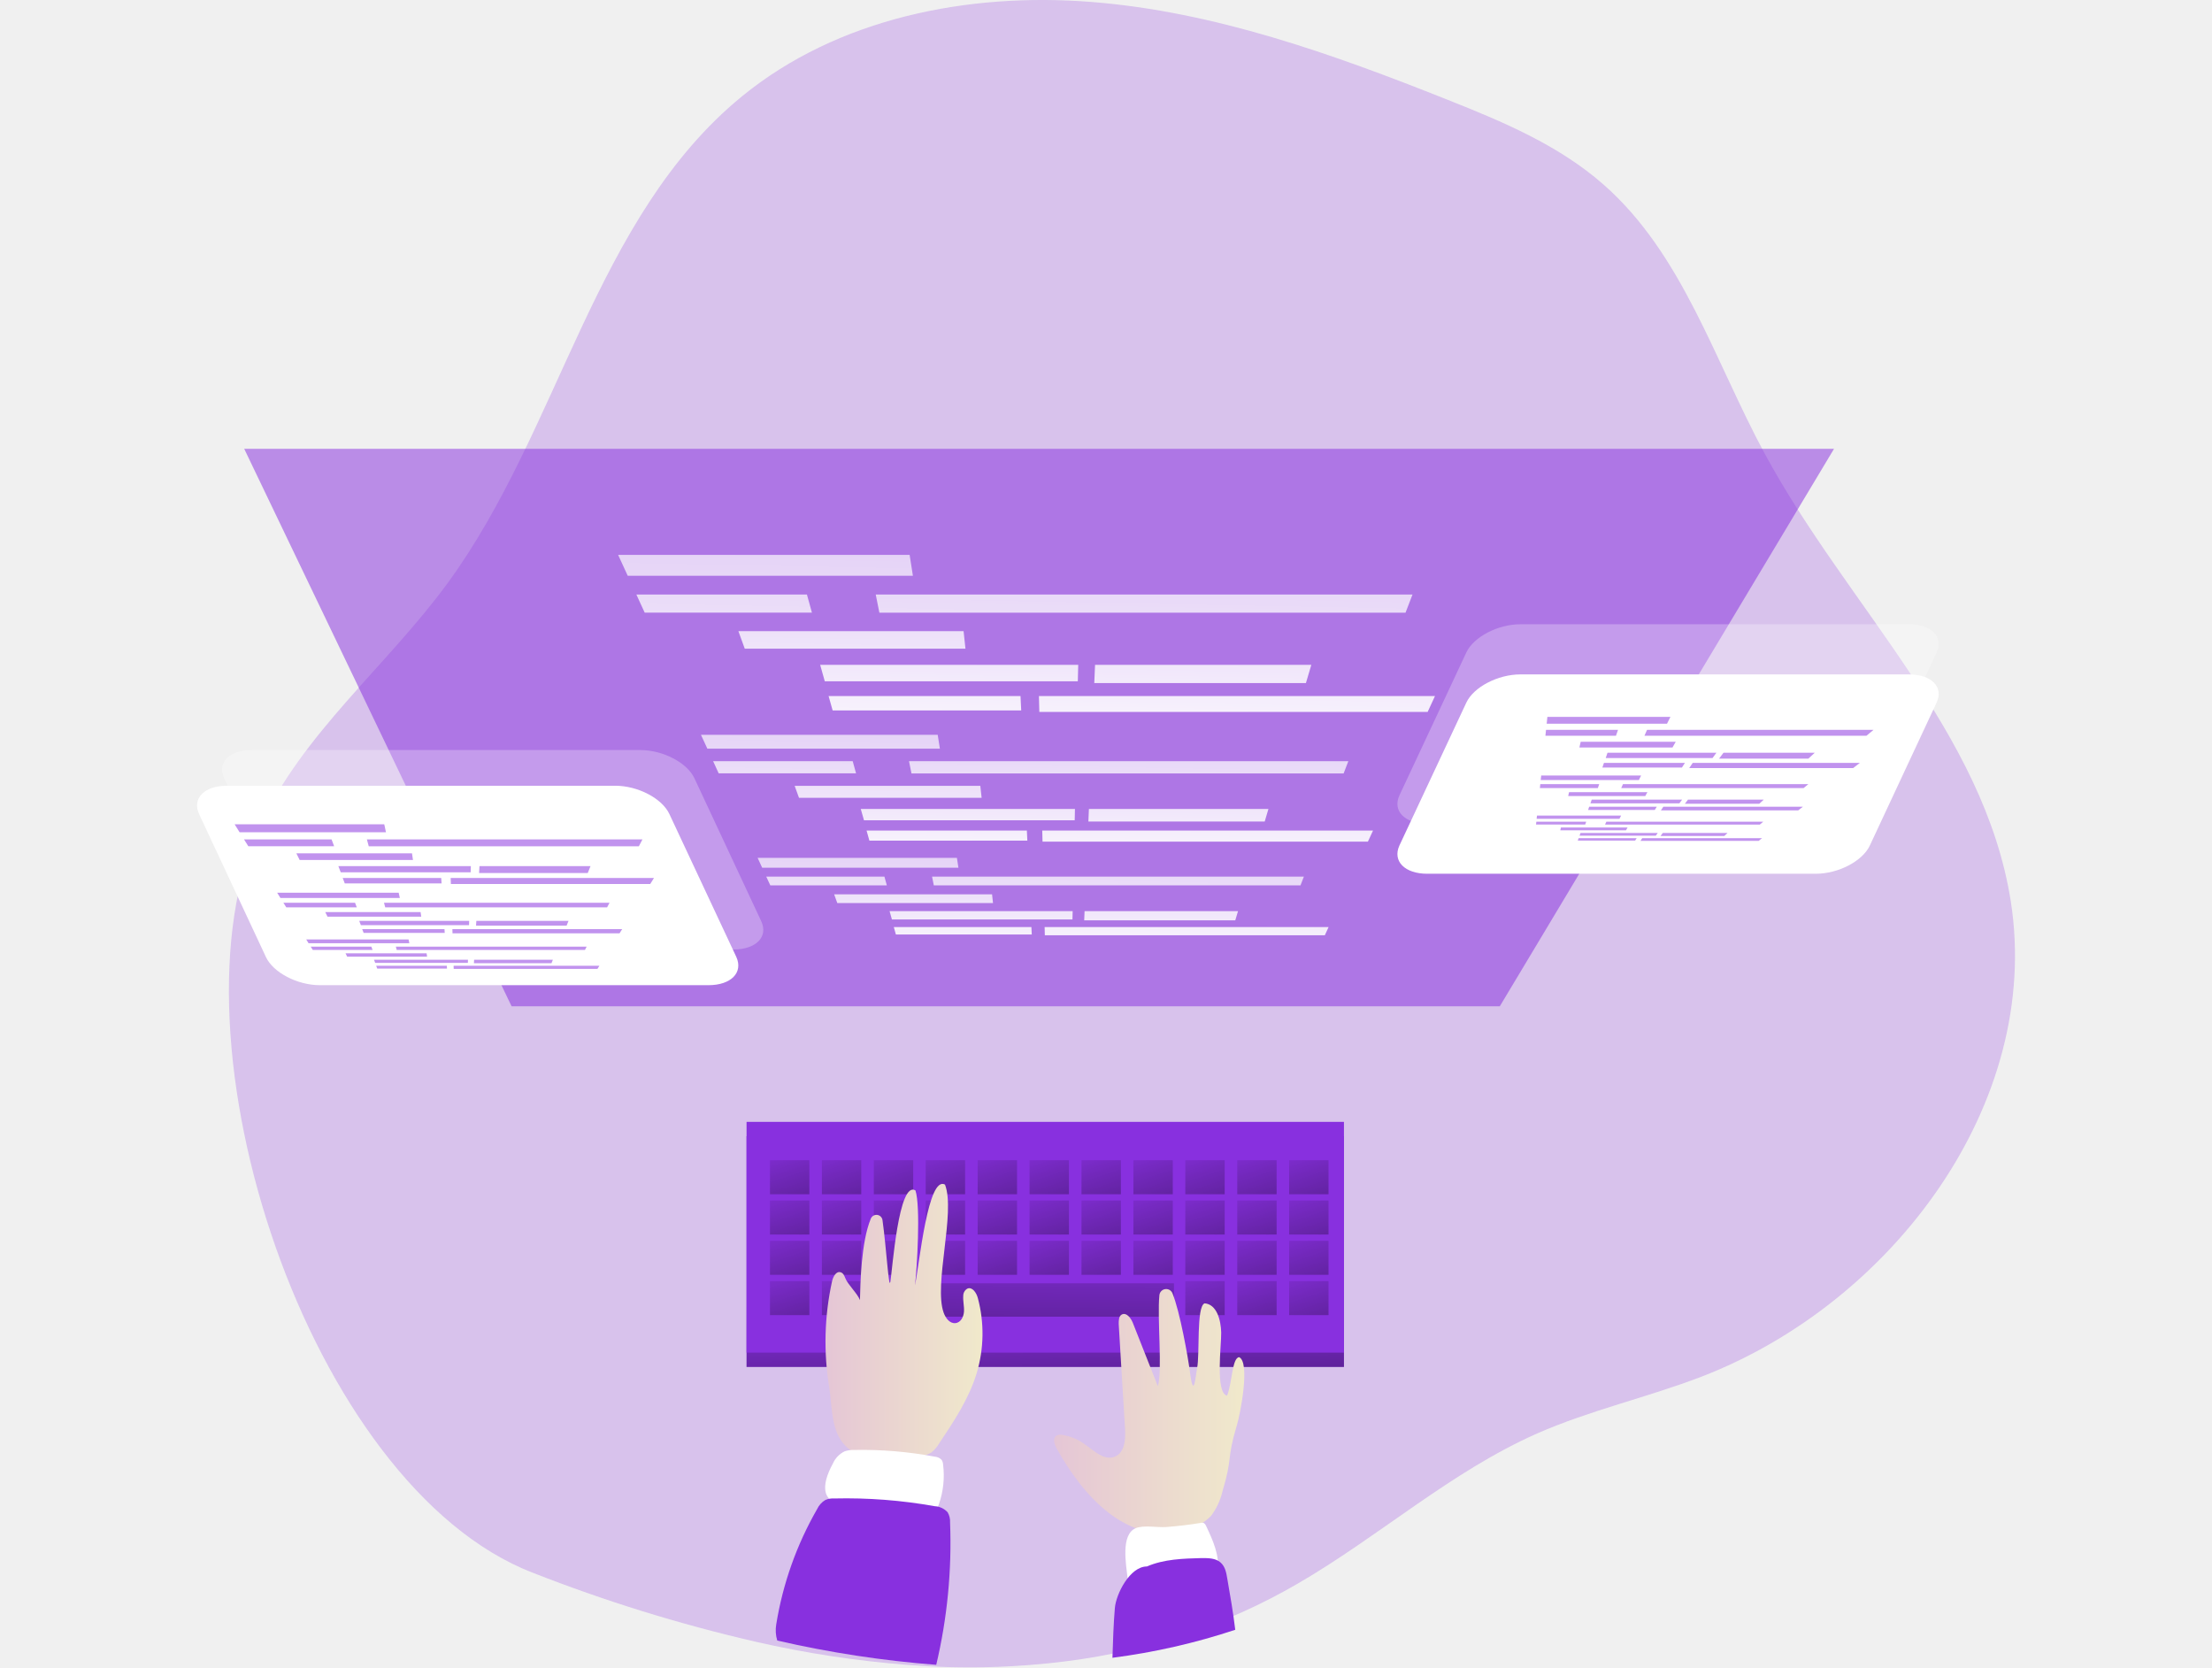
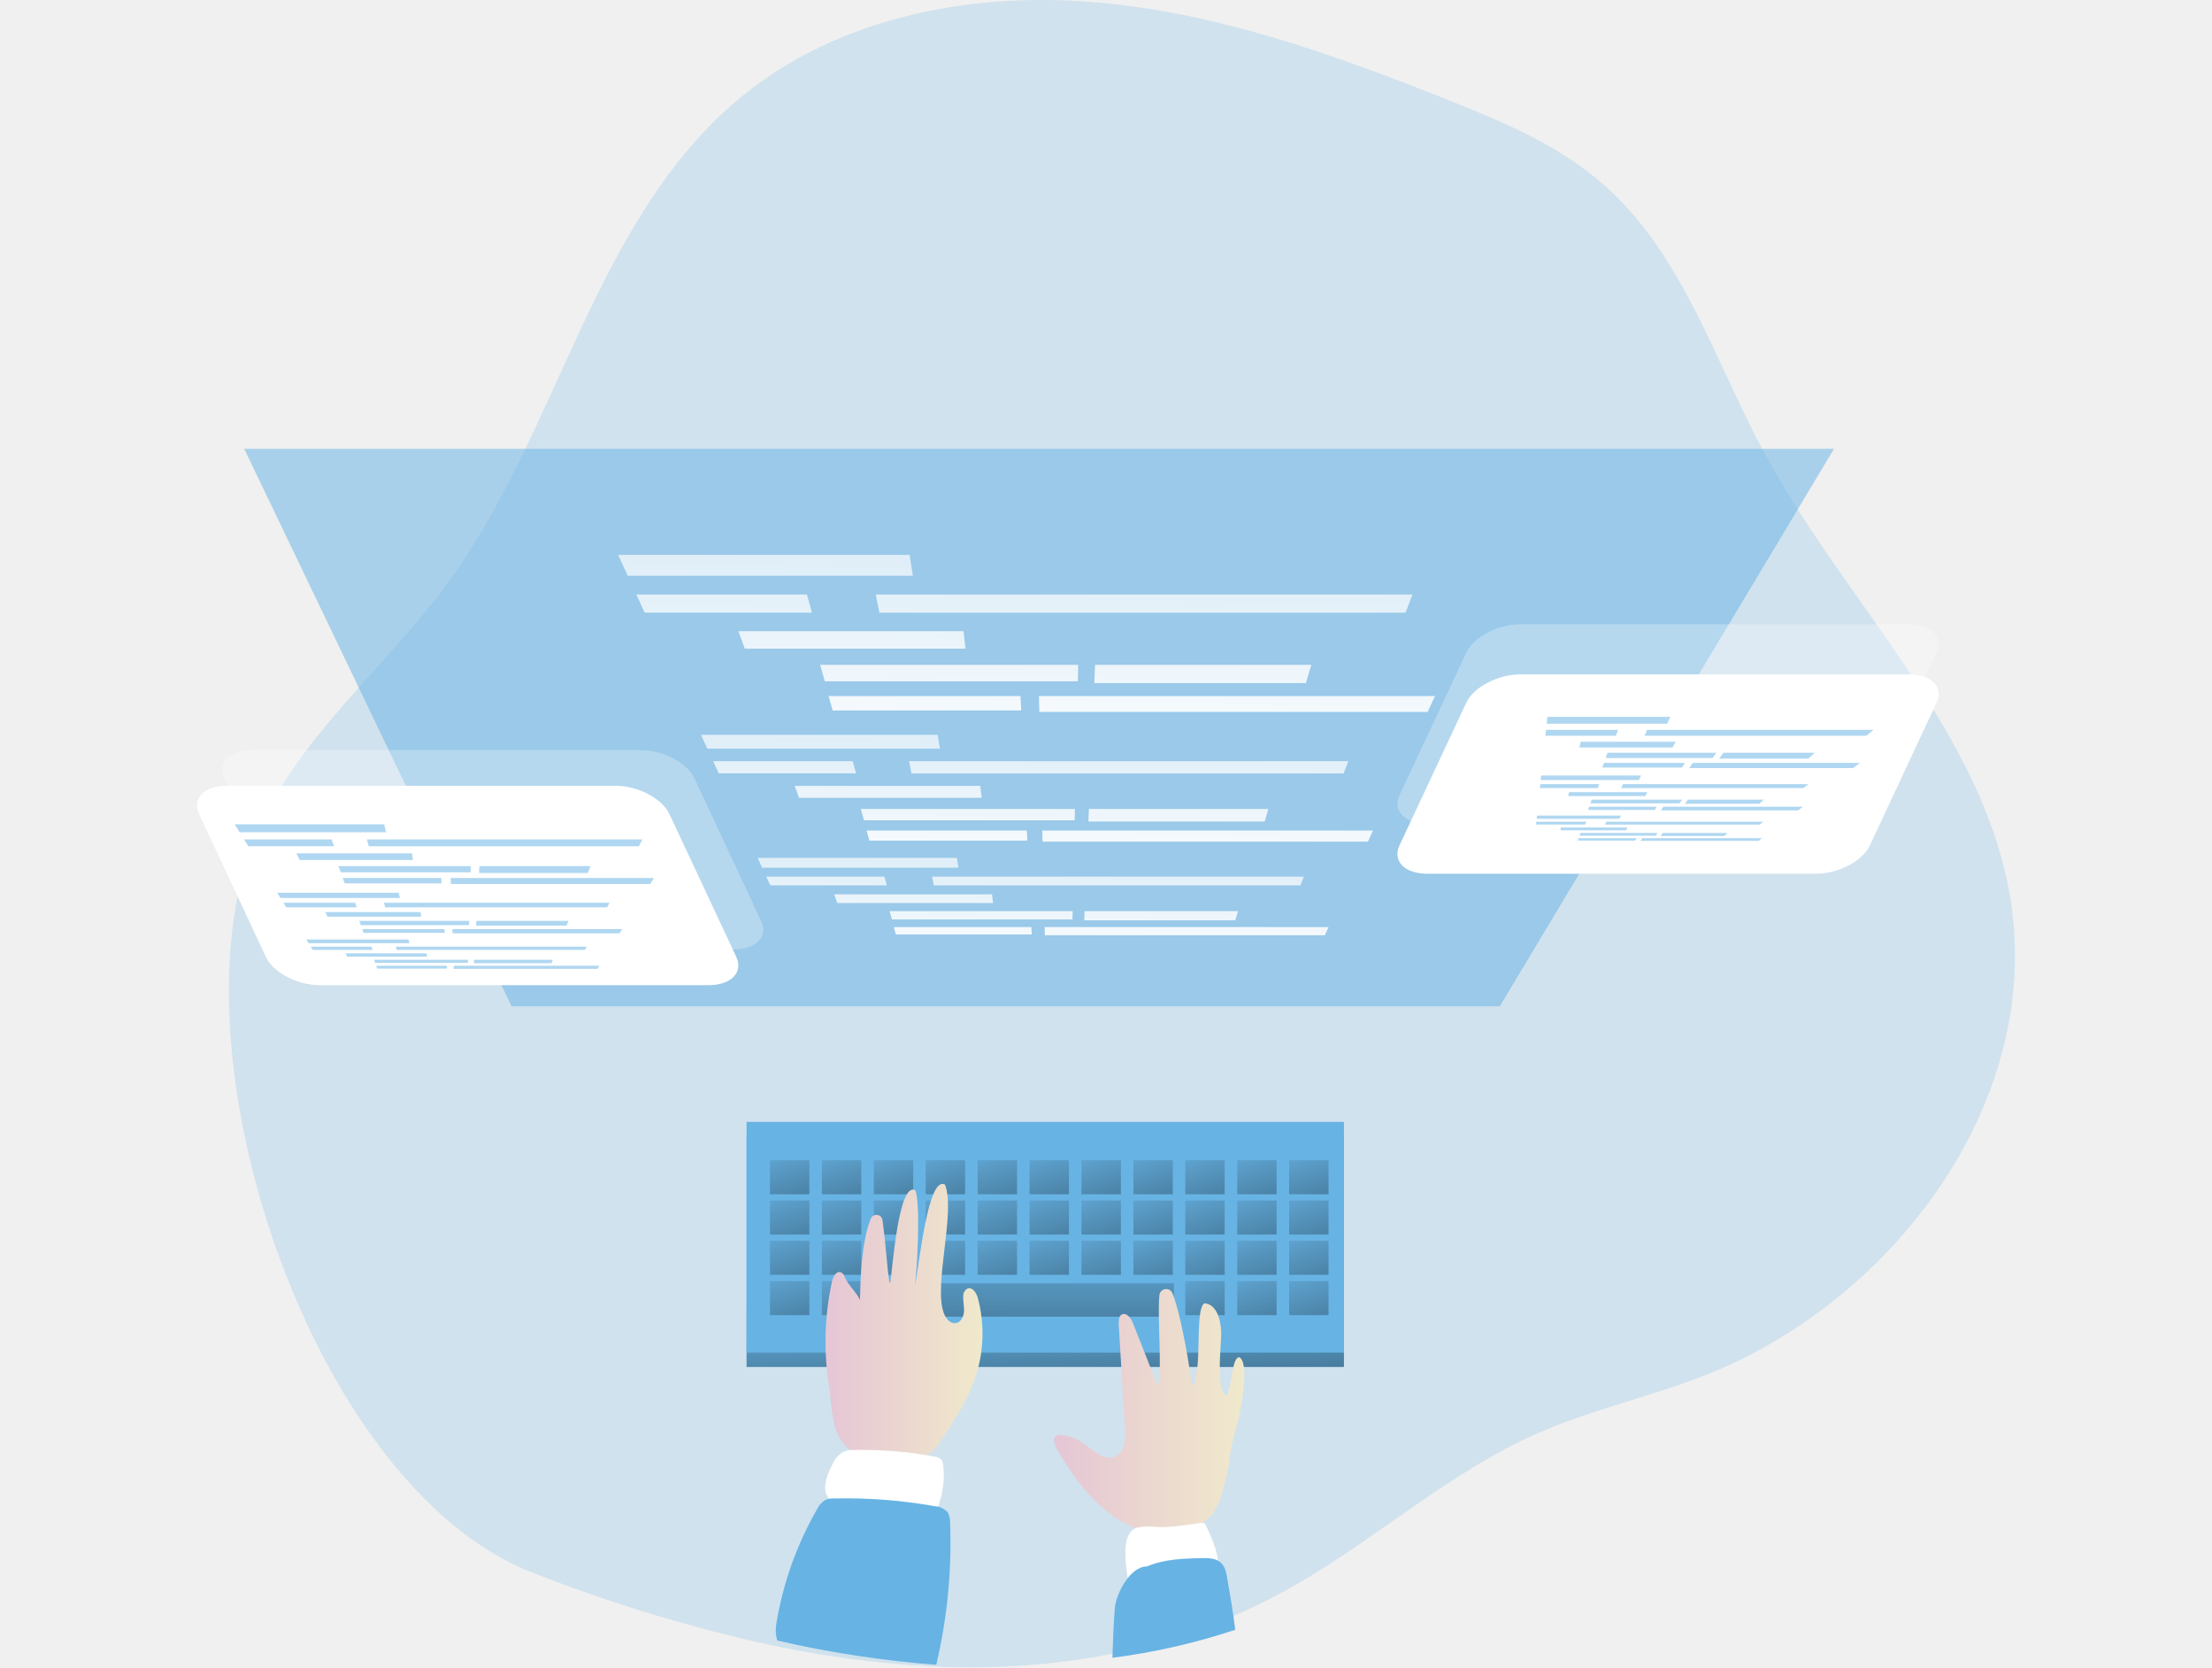
<svg xmlns="http://www.w3.org/2000/svg" xmlns:xlink="http://www.w3.org/1999/xlink" id="Layer_1" data-name="Layer 1" viewBox="0 0 444.15 407.31" width="406" height="306" class="illustration styles_illustrationTablet__1DWOa">
  <defs>
    <linearGradient id="linear-gradient" x1="207.58" y1="316.27" x2="209.76" y2="384.73" gradientUnits="userSpaceOnUse">
      <stop offset="0" stop-color="#010101" stop-opacity="0" />
      <stop offset="0.95" stop-color="#010101" />
    </linearGradient>
    <linearGradient id="linear-gradient-2" x1="141.4" y1="277.42" x2="160.86" y2="335.81" xlink:href="#linear-gradient" />
    <linearGradient id="linear-gradient-3" x1="141.4" y1="287.26" x2="160.86" y2="345.65" xlink:href="#linear-gradient" />
    <linearGradient id="linear-gradient-4" x1="141.4" y1="297.1" x2="160.86" y2="355.49" xlink:href="#linear-gradient" />
    <linearGradient id="linear-gradient-5" x1="141.4" y1="306.94" x2="160.86" y2="365.33" xlink:href="#linear-gradient" />
    <linearGradient id="linear-gradient-6" x1="154.08" y1="277.42" x2="173.55" y2="335.81" xlink:href="#linear-gradient" />
    <linearGradient id="linear-gradient-7" x1="154.08" y1="287.26" x2="173.55" y2="345.65" xlink:href="#linear-gradient" />
    <linearGradient id="linear-gradient-8" x1="154.08" y1="297.1" x2="173.55" y2="355.49" xlink:href="#linear-gradient" />
    <linearGradient id="linear-gradient-9" x1="154.08" y1="306.94" x2="173.55" y2="365.33" xlink:href="#linear-gradient" />
    <linearGradient id="linear-gradient-10" x1="166.77" y1="277.42" x2="186.23" y2="335.81" xlink:href="#linear-gradient" />
    <linearGradient id="linear-gradient-11" x1="166.77" y1="287.26" x2="186.23" y2="345.65" xlink:href="#linear-gradient" />
    <linearGradient id="linear-gradient-12" x1="166.77" y1="297.1" x2="186.23" y2="355.49" xlink:href="#linear-gradient" />
    <linearGradient id="linear-gradient-13" x1="166.77" y1="306.94" x2="186.23" y2="365.33" xlink:href="#linear-gradient" />
    <linearGradient id="linear-gradient-14" x1="179.45" y1="277.42" x2="198.92" y2="335.81" xlink:href="#linear-gradient" />
    <linearGradient id="linear-gradient-15" x1="179.45" y1="287.26" x2="198.92" y2="345.65" xlink:href="#linear-gradient" />
    <linearGradient id="linear-gradient-16" x1="179.45" y1="297.1" x2="198.92" y2="355.49" xlink:href="#linear-gradient" />
    <linearGradient id="linear-gradient-17" x1="192.14" y1="277.42" x2="211.6" y2="335.81" xlink:href="#linear-gradient" />
    <linearGradient id="linear-gradient-18" x1="192.14" y1="287.26" x2="211.6" y2="345.65" xlink:href="#linear-gradient" />
    <linearGradient id="linear-gradient-19" x1="192.14" y1="297.1" x2="211.6" y2="355.49" xlink:href="#linear-gradient" />
    <linearGradient id="linear-gradient-20" x1="204.82" y1="277.42" x2="224.29" y2="335.81" xlink:href="#linear-gradient" />
    <linearGradient id="linear-gradient-21" x1="204.82" y1="287.26" x2="224.29" y2="345.65" xlink:href="#linear-gradient" />
    <linearGradient id="linear-gradient-22" x1="204.82" y1="297.1" x2="224.29" y2="355.49" xlink:href="#linear-gradient" />
    <linearGradient id="linear-gradient-23" x1="217.51" y1="277.42" x2="236.97" y2="335.81" xlink:href="#linear-gradient" />
    <linearGradient id="linear-gradient-24" x1="217.51" y1="287.26" x2="236.97" y2="345.65" xlink:href="#linear-gradient" />
    <linearGradient id="linear-gradient-25" x1="217.51" y1="297.1" x2="236.97" y2="355.49" xlink:href="#linear-gradient" />
    <linearGradient id="linear-gradient-26" x1="230.19" y1="277.42" x2="249.66" y2="335.81" xlink:href="#linear-gradient" />
    <linearGradient id="linear-gradient-27" x1="230.19" y1="287.26" x2="249.66" y2="345.65" xlink:href="#linear-gradient" />
    <linearGradient id="linear-gradient-28" x1="230.19" y1="297.1" x2="249.66" y2="355.49" xlink:href="#linear-gradient" />
    <linearGradient id="linear-gradient-29" x1="242.88" y1="277.42" x2="262.34" y2="335.81" xlink:href="#linear-gradient" />
    <linearGradient id="linear-gradient-30" x1="242.88" y1="287.26" x2="262.34" y2="345.65" xlink:href="#linear-gradient" />
    <linearGradient id="linear-gradient-31" x1="242.88" y1="297.1" x2="262.34" y2="355.49" xlink:href="#linear-gradient" />
    <linearGradient id="linear-gradient-32" x1="242.88" y1="306.94" x2="262.34" y2="365.33" xlink:href="#linear-gradient" />
    <linearGradient id="linear-gradient-33" x1="255.56" y1="277.42" x2="275.02" y2="335.81" xlink:href="#linear-gradient" />
    <linearGradient id="linear-gradient-34" x1="255.56" y1="287.26" x2="275.02" y2="345.65" xlink:href="#linear-gradient" />
    <linearGradient id="linear-gradient-35" x1="255.56" y1="297.1" x2="275.02" y2="355.49" xlink:href="#linear-gradient" />
    <linearGradient id="linear-gradient-36" x1="255.56" y1="306.94" x2="275.02" y2="365.33" xlink:href="#linear-gradient" />
    <linearGradient id="linear-gradient-37" x1="268.24" y1="277.42" x2="287.71" y2="335.81" xlink:href="#linear-gradient" />
    <linearGradient id="linear-gradient-38" x1="268.24" y1="287.26" x2="287.71" y2="345.65" xlink:href="#linear-gradient" />
    <linearGradient id="linear-gradient-39" x1="268.24" y1="297.1" x2="287.71" y2="355.49" xlink:href="#linear-gradient" />
    <linearGradient id="linear-gradient-40" x1="268.24" y1="306.94" x2="287.71" y2="365.33" xlink:href="#linear-gradient" />
    <linearGradient id="linear-gradient-41" x1="201.17" y1="299.29" x2="200.66" y2="387.48" xlink:href="#linear-gradient" />
    <linearGradient id="linear-gradient-42" x1="241.75" y1="324.01" x2="280.1" y2="324.01" gradientUnits="userSpaceOnUse">
      <stop offset="0" stop-color="#e5c6d6" />
      <stop offset="0.42" stop-color="#ead4d0" />
      <stop offset="1" stop-color="#f0e9cb" />
    </linearGradient>
    <linearGradient id="linear-gradient-43" x1="297.63" y1="345.78" x2="344.09" y2="345.78" xlink:href="#linear-gradient-42" />
    <linearGradient id="linear-gradient-44" x1="229.76" y1="451.83" x2="225.94" y2="247.42" gradientTransform="matrix(1, 0, 0, -1, -88.24, 449.13)" gradientUnits="userSpaceOnUse">
      <stop offset="0" stop-color="#fff" stop-opacity="0" />
      <stop offset="0.99" stop-color="#fff" />
    </linearGradient>
    <linearGradient id="linear-gradient-45" x1="219.63" y1="441.06" x2="216.1" y2="252.08" xlink:href="#linear-gradient-44" />
    <linearGradient id="linear-gradient-46" x1="322.22" y1="441.69" x2="318.61" y2="249.34" xlink:href="#linear-gradient-44" />
    <linearGradient id="linear-gradient-47" x1="250.84" y1="430.96" x2="247.52" y2="254.69" xlink:href="#linear-gradient-44" />
    <linearGradient id="linear-gradient-48" x1="274.55" y1="421.86" x2="271.44" y2="256.61" xlink:href="#linear-gradient-44" />
    <linearGradient id="linear-gradient-49" x1="336.5" y1="420.37" x2="333.43" y2="255.67" xlink:href="#linear-gradient-44" />
    <linearGradient id="linear-gradient-50" x1="268.6" y1="412.51" x2="265.72" y2="258.58" xlink:href="#linear-gradient-44" />
    <linearGradient id="linear-gradient-51" x1="344.84" y1="414.34" x2="341.9" y2="256.9" xlink:href="#linear-gradient-44" />
    <linearGradient id="linear-gradient-52" x1="242.37" y1="365.56" x2="239.72" y2="223.82" xlink:href="#linear-gradient-44" />
    <linearGradient id="linear-gradient-53" x1="233.6" y1="358.48" x2="231.15" y2="227.25" xlink:href="#linear-gradient-44" />
    <linearGradient id="linear-gradient-54" x1="317.74" y1="363.14" x2="315.12" y2="223.77" xlink:href="#linear-gradient-44" />
    <linearGradient id="linear-gradient-55" x1="258.93" y1="353.78" x2="256.58" y2="228.63" xlink:href="#linear-gradient-44" />
    <linearGradient id="linear-gradient-56" x1="278.41" y1="349.28" x2="276.16" y2="229.81" xlink:href="#linear-gradient-44" />
    <linearGradient id="linear-gradient-57" x1="329.83" y1="347.34" x2="327.62" y2="229.32" xlink:href="#linear-gradient-44" />
    <linearGradient id="linear-gradient-58" x1="273.3" y1="343.25" x2="271.21" y2="231.37" xlink:href="#linear-gradient-44" />
    <linearGradient id="linear-gradient-59" x1="337.03" y1="346.81" x2="334.84" y2="229.82" xlink:href="#linear-gradient-44" />
    <linearGradient id="linear-gradient-60" x1="251.09" y1="310.87" x2="249.12" y2="205.63" xlink:href="#linear-gradient-44" />
    <linearGradient id="linear-gradient-61" x1="243.38" y1="305.62" x2="241.56" y2="208.4" xlink:href="#linear-gradient-44" />
    <linearGradient id="linear-gradient-62" x1="314.69" y1="312.02" x2="312.67" y2="204.73" xlink:href="#linear-gradient-44" />
    <linearGradient id="linear-gradient-63" x1="264.7" y1="303.52" x2="262.92" y2="209.18" xlink:href="#linear-gradient-44" />
    <linearGradient id="linear-gradient-64" x1="281.21" y1="301.33" x2="279.49" y2="209.99" xlink:href="#linear-gradient-44" />
    <linearGradient id="linear-gradient-65" x1="325.16" y1="299.24" x2="323.49" y2="209.75" xlink:href="#linear-gradient-44" />
    <linearGradient id="linear-gradient-66" x1="276.73" y1="297.05" x2="275.13" y2="211.31" xlink:href="#linear-gradient-44" />
    <linearGradient id="linear-gradient-67" x1="331.48" y1="301.34" x2="329.77" y2="209.9" xlink:href="#linear-gradient-44" />
  </defs>
-   <path d="M455.79,337.36c-13.21,5.07-27.17,8.17-40.12,13.86C394.53,360.56,377,376.43,357,388a146,146,0,0,1-27.21,12.26,152.77,152.77,0,0,1-28.75,6.56,188,188,0,0,1-39.13.95,253.36,253.36,0,0,1-37.31-5.69,386.22,386.22,0,0,1-54.31-16.82c-54.82-21.12-90.61-130.58-66.72-182.33,10.52-22.82,31.1-39.19,45.93-59.47C177,105.82,185.27,54.13,221.36,24.6,244.74,5.48,276.57-.84,306.66,1.52s58.94,12.7,87,23.86c13.54,5.37,27.26,11.12,38.21,20.76,19.3,16.94,27.11,43,39.31,65.61,19.95,37,53.69,68.07,60.19,109.52C539.06,270.61,502.38,319.43,455.79,337.36Z" transform="translate(-88.24 -1.05)" fill="#8830df" opacity="0.24" style="isolation: isolate;" />
-   <rect x="134.26" y="277.56" width="145.95" height="56.37" fill="#8830df" />
+   <path d="M455.79,337.36c-13.21,5.07-27.17,8.17-40.12,13.86C394.53,360.56,377,376.43,357,388a146,146,0,0,1-27.21,12.26,152.77,152.77,0,0,1-28.75,6.56,188,188,0,0,1-39.13.95,253.36,253.36,0,0,1-37.31-5.69,386.22,386.22,0,0,1-54.31-16.82c-54.82-21.12-90.61-130.58-66.72-182.33,10.52-22.82,31.1-39.19,45.93-59.47C177,105.82,185.27,54.13,221.36,24.6,244.74,5.48,276.57-.84,306.66,1.52s58.94,12.7,87,23.86c13.54,5.37,27.26,11.12,38.21,20.76,19.3,16.94,27.11,43,39.31,65.61,19.95,37,53.69,68.07,60.19,109.52C539.06,270.61,502.38,319.43,455.79,337.36Z" transform="translate(-88.24 -1.05)" fill="#67b3e4" opacity="0.24" style="isolation: isolate;" />
+   <rect x="134.26" y="277.56" width="145.95" height="56.37" fill="#67b3e4" />
  <rect x="134.26" y="277.56" width="145.95" height="56.37" fill="url(#linear-gradient)" />
-   <rect x="134.26" y="274.06" width="145.95" height="56.37" fill="#8830df" />
+   <rect x="134.26" y="274.06" width="145.95" height="56.37" fill="#67b3e4" />
  <rect x="139.98" y="283.43" width="9.62" height="8.31" fill="url(#linear-gradient-2)" />
  <rect x="139.98" y="293.27" width="9.62" height="8.31" fill="url(#linear-gradient-3)" />
  <rect x="139.98" y="303.11" width="9.62" height="8.31" fill="url(#linear-gradient-4)" />
  <rect x="139.98" y="312.96" width="9.62" height="8.31" fill="url(#linear-gradient-5)" />
  <rect x="152.66" y="283.43" width="9.62" height="8.31" fill="url(#linear-gradient-6)" />
  <rect x="152.66" y="293.27" width="9.62" height="8.31" fill="url(#linear-gradient-7)" />
  <rect x="152.66" y="303.11" width="9.62" height="8.31" fill="url(#linear-gradient-8)" />
  <rect x="152.66" y="312.96" width="9.62" height="8.31" fill="url(#linear-gradient-9)" />
  <rect x="165.35" y="283.43" width="9.62" height="8.31" fill="url(#linear-gradient-10)" />
  <rect x="165.35" y="293.27" width="9.62" height="8.31" fill="url(#linear-gradient-11)" />
  <rect x="165.35" y="303.11" width="9.62" height="8.31" fill="url(#linear-gradient-12)" />
  <rect x="165.35" y="312.96" width="9.62" height="8.31" fill="url(#linear-gradient-13)" />
  <rect x="178.03" y="283.43" width="9.62" height="8.31" fill="url(#linear-gradient-14)" />
  <rect x="178.03" y="293.27" width="9.62" height="8.31" fill="url(#linear-gradient-15)" />
  <rect x="178.03" y="303.11" width="9.62" height="8.31" fill="url(#linear-gradient-16)" />
  <rect x="190.72" y="283.43" width="9.62" height="8.31" fill="url(#linear-gradient-17)" />
  <rect x="190.72" y="293.27" width="9.62" height="8.31" fill="url(#linear-gradient-18)" />
  <rect x="190.72" y="303.11" width="9.62" height="8.31" fill="url(#linear-gradient-19)" />
  <rect x="203.4" y="283.43" width="9.62" height="8.31" fill="url(#linear-gradient-20)" />
  <rect x="203.4" y="293.27" width="9.62" height="8.31" fill="url(#linear-gradient-21)" />
  <rect x="203.4" y="303.11" width="9.62" height="8.31" fill="url(#linear-gradient-22)" />
  <rect x="216.09" y="283.43" width="9.62" height="8.31" fill="url(#linear-gradient-23)" />
  <rect x="216.09" y="293.27" width="9.62" height="8.31" fill="url(#linear-gradient-24)" />
  <rect x="216.09" y="303.11" width="9.62" height="8.31" fill="url(#linear-gradient-25)" />
  <rect x="228.77" y="283.43" width="9.62" height="8.31" fill="url(#linear-gradient-26)" />
  <rect x="228.77" y="293.27" width="9.62" height="8.31" fill="url(#linear-gradient-27)" />
  <rect x="228.77" y="303.11" width="9.62" height="8.31" fill="url(#linear-gradient-28)" />
  <rect x="241.45" y="283.43" width="9.62" height="8.31" fill="url(#linear-gradient-29)" />
  <rect x="241.45" y="293.27" width="9.62" height="8.31" fill="url(#linear-gradient-30)" />
  <rect x="241.45" y="303.11" width="9.62" height="8.31" fill="url(#linear-gradient-31)" />
  <rect x="241.45" y="312.96" width="9.62" height="8.31" fill="url(#linear-gradient-32)" />
  <rect x="254.14" y="283.43" width="9.62" height="8.31" fill="url(#linear-gradient-33)" />
  <rect x="254.14" y="293.27" width="9.62" height="8.31" fill="url(#linear-gradient-34)" />
  <rect x="254.14" y="303.11" width="9.62" height="8.31" fill="url(#linear-gradient-35)" />
  <rect x="254.14" y="312.96" width="9.62" height="8.31" fill="url(#linear-gradient-36)" />
  <rect x="266.82" y="283.43" width="9.62" height="8.31" fill="url(#linear-gradient-37)" />
  <rect x="266.82" y="293.27" width="9.62" height="8.31" fill="url(#linear-gradient-38)" />
  <rect x="266.82" y="303.11" width="9.62" height="8.31" fill="url(#linear-gradient-39)" />
  <rect x="266.82" y="312.96" width="9.62" height="8.31" fill="url(#linear-gradient-40)" />
  <rect x="163.45" y="313.5" width="75.22" height="8.15" fill="url(#linear-gradient-41)" />
  <path d="M243.4,314c.26-1.11,1-2.5,2.12-2.14.59.19.88.84,1.1,1.42.61,1.59,3,3.77,3.58,5.37.11-4,.26-14.12,2.66-19.91a1.49,1.49,0,0,1,2.85.37c.93,6.58,1.54,17.23,1.92,15.05.49-2.75,2-24.82,6.13-22.3,1.3,3.92.38,19.09-.11,23.19,1.1-5.43,3.17-26.91,7.33-24.62,2.63,6.86-2.82,24.41-.32,31.32.46,1.27,1.45,2.63,2.81,2.53s2.07-1.54,2.15-2.83-.28-2.58-.18-3.87a2,2,0,0,1,1-1.73c1.2-.52,2.22,1,2.56,2.29a33.53,33.53,0,0,1-.3,18.42c-1.9,6.25-5.59,11.78-9.22,17.21a7.46,7.46,0,0,1-1.82,2.09,4.77,4.77,0,0,1-1.25.59,27.56,27.56,0,0,1-9.69,1.38c-14.17-.78-12.88-9.91-14-17.72A68.69,68.69,0,0,1,243.4,314Z" transform="translate(-88.24 -1.05)" fill="url(#linear-gradient-42)" />
  <path d="M243.59,358.58a6,6,0,0,1,2.9-3,6.91,6.91,0,0,1,2.36-.32,95.94,95.94,0,0,1,19.65,1.64,2.58,2.58,0,0,1,1.65.77,2.38,2.38,0,0,1,.37,1.18,21.35,21.35,0,0,1-1,9.58,2,2,0,0,1-.76,1.16,2.14,2.14,0,0,1-1.33.12,173.09,173.09,0,0,0-20.1-1.1C240.57,368.58,240.66,363.94,243.59,358.58Z" transform="translate(-88.24 -1.05)" fill="#fff" />
-   <path d="M268.84,407.75A263.67,263.67,0,0,1,230,401.82a8.58,8.58,0,0,1-.25-3.95,83,83,0,0,1,10-28.18,5,5,0,0,1,2-2.21,4.72,4.72,0,0,1,2.18-.37A123.09,123.09,0,0,1,268.47,369a4.56,4.56,0,0,1,3.16,1.49,4.47,4.47,0,0,1,.59,2.48A129.26,129.26,0,0,1,268.84,407.75Z" transform="translate(-88.24 -1.05)" fill="#8830df" />
+   <path d="M268.84,407.75A263.67,263.67,0,0,1,230,401.82a8.58,8.58,0,0,1-.25-3.95,83,83,0,0,1,10-28.18,5,5,0,0,1,2-2.21,4.72,4.72,0,0,1,2.18-.37A123.09,123.09,0,0,1,268.47,369a4.56,4.56,0,0,1,3.16,1.49,4.47,4.47,0,0,1,.59,2.48A129.26,129.26,0,0,1,268.84,407.75Z" transform="translate(-88.24 -1.05)" fill="#67b3e4" />
  <path d="M298.2,354.77c-.54-1-.95-2.41,0-3a2.07,2.07,0,0,1,1.53-.17,12.53,12.53,0,0,1,5.18,2.11c2.39,1.67,5,4.34,7.68,3.14,2.32-1.05,2.52-4.21,2.37-6.76q-.76-12.8-1.54-25.61c0-.85,0-1.89.74-2.3,1.13-.61,2.23.84,2.7,2l6.12,15.5c1.17-3.73-.19-16.54.38-22.23a1.66,1.66,0,0,1,3.18-.49c1.85,4.45,3.86,16,4.21,18.74,1,8.16,1.51,1,1.81-.37.72-3.4-.22-15,1.83-15.89,3,.22,4,4.12,4.07,7.14s-1.51,14.72,1.43,15.42c1.3-3.26,1.2-9.19,2.95-9.41,2.74,1.26.32,13.73-.55,16.62-2.6,8.66-.93,7.52-3.52,16.17a15.93,15.93,0,0,1-2.8,6,12.55,12.55,0,0,1-6.25,3.45C315.28,378.85,304.45,366.09,298.2,354.77Z" transform="translate(-88.24 -1.05)" fill="url(#linear-gradient-43)" />
  <path d="M315.59,386.58a2.66,2.66,0,0,0,.89,2,2.69,2.69,0,0,0,1.12.32,45.74,45.74,0,0,0,17.58-1.31,3.48,3.48,0,0,0,1.65-.79,3.2,3.2,0,0,0,.76-1.83c.56-3.87-1.16-7.66-2.84-11.19a1.41,1.41,0,0,0-.48-.64,1.36,1.36,0,0,0-.87-.05q-4.2.69-8.45,1c-2.06.14-5.44-.52-7.35.27C313.86,375.91,315.22,383.19,315.59,386.58Z" transform="translate(-88.24 -1.05)" fill="#fff" />
-   <path d="M341.89,399.19a160.16,160.16,0,0,1-30,6.84c.13-4,.25-8.14.59-12.15.28-3.42,3.67-10.16,7.83-10.16,4.17-1.8,8.86-1.93,13.39-2.05,1.59,0,3.36,0,4.57,1.05s1.43,2.55,1.68,4C340.67,390.83,341.39,395,341.89,399.19Z" transform="translate(-88.24 -1.05)" fill="#8830df" />
-   <polygon points="318.29 245.82 76.85 245.82 11.53 109.64 399.94 109.64 318.29 245.82" fill="#8830df" opacity="0.52" />
+   <path d="M341.89,399.19a160.16,160.16,0,0,1-30,6.84c.13-4,.25-8.14.59-12.15.28-3.42,3.67-10.16,7.83-10.16,4.17-1.8,8.86-1.93,13.39-2.05,1.59,0,3.36,0,4.57,1.05s1.43,2.55,1.68,4C340.67,390.83,341.39,395,341.89,399.19Z" transform="translate(-88.24 -1.05)" fill="#67b3e4" />
+   <polygon points="318.29 245.82 76.85 245.82 11.53 109.64 399.94 109.64 318.29 245.82" fill="#67b3e4" opacity="0.52" />
  <path d="M219.31,233H124.4c-5.52,0-11.43-3.08-13.21-6.89L94.87,191.17c-1.77-3.81,1.26-6.89,6.77-6.89h94.92c5.51,0,11.42,3.08,13.2,6.89l16.32,34.91C227.86,229.89,224.83,233,219.31,233Z" transform="translate(-88.24 -1.05)" fill="#fff" opacity="0.27" />
  <path d="M213.19,241.72H118.27c-5.51,0-11.43-3.08-13.2-6.89L88.75,199.92C87,196.11,90,193,95.52,193h94.91c5.52,0,11.43,3.09,13.21,6.9L220,234.83C221.73,238.64,218.7,241.72,213.19,241.72Z" transform="translate(-88.24 -1.05)" fill="#fff" />
  <path d="M388.8,202.25h94.92c5.52,0,11.43-3.09,13.21-6.89l16.31-34.92c1.78-3.8-1.25-6.89-6.76-6.89H411.56c-5.51,0-11.43,3.09-13.21,6.89L382,195.36C380.26,199.16,383.29,202.25,388.8,202.25Z" transform="translate(-88.24 -1.05)" fill="#fff" opacity="0.27" />
  <path d="M388.8,214.5h94.92c5.52,0,11.43-3.09,13.21-6.9l16.31-34.91c1.78-3.8-1.25-6.89-6.76-6.89H411.56c-5.51,0-11.43,3.09-13.21,6.89L382,207.6C380.26,211.41,383.29,214.5,388.8,214.5Z" transform="translate(-88.24 -1.05)" fill="#fff" />
  <polygon points="102.88 135.55 174.1 135.55 174.9 140.66 105.23 140.66 102.88 135.55" fill="url(#linear-gradient-44)" />
  <polygon points="107.34 145.24 149.01 145.24 150.23 149.66 109.37 149.66 107.34 145.24" fill="url(#linear-gradient-45)" />
  <polygon points="165.82 145.24 296.96 145.24 295.25 149.68 166.71 149.68 165.82 145.24" fill="url(#linear-gradient-46)" />
  <polygon points="132.26 154.18 187.28 154.18 187.74 158.47 133.82 158.47 132.26 154.18" fill="url(#linear-gradient-47)" />
  <polygon points="152.24 162.41 215.29 162.41 215.19 166.43 153.37 166.43 152.24 162.41" fill="url(#linear-gradient-48)" />
  <polygon points="219.4 162.41 272.24 162.41 270.92 166.86 219.21 166.86 219.4 162.41" fill="url(#linear-gradient-49)" />
  <polygon points="154.3 170.04 201.19 170.04 201.36 173.55 155.29 173.55 154.3 170.04" fill="url(#linear-gradient-50)" />
  <polygon points="205.69 170.04 302.45 170.04 300.66 173.91 205.79 173.91 205.69 170.04" fill="url(#linear-gradient-51)" />
  <polygon points="123.12 179.51 180.96 179.51 181.49 182.89 124.68 182.89 123.12 179.51" fill="url(#linear-gradient-52)" />
  <polygon points="126.09 185.95 160.19 185.95 161.01 188.92 127.45 188.92 126.09 185.95" fill="url(#linear-gradient-53)" />
  <polygon points="173.95 185.95 281.28 185.95 280.13 188.94 174.55 188.94 173.95 185.95" fill="url(#linear-gradient-54)" />
  <polygon points="146.01 191.97 191.37 191.97 191.69 194.9 147.07 194.9 146.01 191.97" fill="url(#linear-gradient-55)" />
  <polygon points="162.16 197.62 214.49 197.62 214.43 200.39 162.95 200.39 162.16 197.62" fill="url(#linear-gradient-56)" />
  <polygon points="217.9 197.62 261.76 197.62 260.85 200.69 217.77 200.69 217.9 197.62" fill="url(#linear-gradient-57)" />
  <polygon points="163.58 202.9 202.74 202.9 202.86 205.36 164.27 205.36 163.58 202.9" fill="url(#linear-gradient-58)" />
  <polygon points="206.5 202.9 287.31 202.9 286.06 205.61 206.57 205.61 206.5 202.9" fill="url(#linear-gradient-59)" />
  <polygon points="136.96 209.56 185.65 209.56 186.02 211.97 138.07 211.97 136.96 209.56" fill="url(#linear-gradient-60)" />
  <polygon points="139.07 214.15 167.94 214.15 168.53 216.28 140.06 216.28 139.07 214.15" fill="url(#linear-gradient-61)" />
  <polygon points="179.58 214.15 270.42 214.15 269.59 216.29 180.01 216.29 179.58 214.15" fill="url(#linear-gradient-62)" />
  <polygon points="155.66 218.48 194.24 218.48 194.47 220.61 156.43 220.61 155.66 218.48" fill="url(#linear-gradient-63)" />
  <polygon points="169.2 222.58 213.93 222.58 213.88 224.61 169.77 224.61 169.2 222.58" fill="url(#linear-gradient-64)" />
  <polygon points="216.84 222.58 254.33 222.58 253.66 224.83 216.75 224.83 216.84 222.58" fill="url(#linear-gradient-65)" />
  <polygon points="170.23 226.47 203.85 226.47 203.94 228.28 170.74 228.28 170.23 226.47" fill="url(#linear-gradient-66)" />
  <polygon points="207.08 226.47 276.46 226.47 275.54 228.47 207.13 228.47 207.08 226.47" fill="url(#linear-gradient-67)" />
  <g opacity="0.52">
-     <polygon points="9.19 201.37 45.75 201.37 46.16 203.31 10.4 203.31 9.19 201.37" fill="#8830df" />
-     <polygon points="11.48 205.05 32.87 205.05 33.5 206.73 12.53 206.73 11.48 205.05" fill="#8830df" />
-     <polygon points="41.5 205.05 108.83 205.05 107.95 206.74 41.96 206.74 41.5 205.05" fill="#8830df" />
-     <polygon points="24.27 208.45 52.52 208.45 52.76 210.08 25.07 210.08 24.27 208.45" fill="#8830df" />
-     <polygon points="34.53 211.58 66.9 211.58 66.85 213.1 35.11 213.1 34.53 211.58" fill="#8830df" />
-     <polygon points="69.01 211.58 96.14 211.58 95.46 213.27 68.91 213.27 69.01 211.58" fill="#8830df" />
-     <polygon points="35.59 214.48 59.66 214.48 59.75 215.81 36.1 215.81 35.59 214.48" fill="#8830df" />
-     <polygon points="61.97 214.48 111.64 214.48 110.73 215.95 62.02 215.95 61.97 214.48" fill="#8830df" />
-     <polygon points="19.58 218.08 49.27 218.08 49.55 219.37 20.38 219.37 19.58 218.08" fill="#8830df" />
-     <polygon points="21.1 220.53 38.61 220.53 39.03 221.66 21.81 221.66 21.1 220.53" fill="#8830df" />
-     <polygon points="45.68 220.53 100.78 220.53 100.19 221.66 45.98 221.66 45.68 220.53" fill="#8830df" />
-     <polygon points="31.33 222.81 54.62 222.81 54.78 223.93 31.88 223.93 31.33 222.81" fill="#8830df" />
-     <polygon points="39.63 224.96 66.49 224.96 66.46 226.01 40.03 226.01 39.63 224.96" fill="#8830df" />
-     <polygon points="68.24 224.96 90.76 224.96 90.29 226.13 68.17 226.13 68.24 224.96" fill="#8830df" />
-     <polygon points="40.35 226.97 60.46 226.97 60.52 227.9 40.71 227.9 40.35 226.97" fill="#8830df" />
-     <polygon points="62.39 226.97 103.88 226.97 103.23 228 62.42 228 62.39 226.97" fill="#8830df" />
-     <polygon points="26.69 229.5 51.68 229.5 51.88 230.42 27.25 230.42 26.69 229.5" fill="#8830df" />
-     <polygon points="27.77 231.25 42.59 231.25 42.89 232.06 28.28 232.06 27.77 231.25" fill="#8830df" />
-     <polygon points="48.57 231.25 95.2 231.25 94.78 232.06 48.79 232.06 48.57 231.25" fill="#8830df" />
-     <polygon points="36.29 232.89 56.09 232.89 56.21 233.7 36.68 233.7 36.29 232.89" fill="#8830df" />
-     <polygon points="43.24 234.45 66.2 234.45 66.17 235.22 43.53 235.22 43.24 234.45" fill="#8830df" />
-     <polygon points="67.7 234.45 86.94 234.45 86.6 235.31 67.65 235.31 67.7 234.45" fill="#8830df" />
-     <polygon points="43.77 235.93 61.03 235.93 61.07 236.62 44.03 236.62 43.77 235.93" fill="#8830df" />
-     <polygon points="62.69 235.93 98.3 235.93 97.83 236.69 62.71 236.69 62.69 235.93" fill="#8830df" />
+     <polygon points="9.19 201.37 45.75 201.37 46.16 203.31 10.4 203.31 9.19 201.37" fill="#67b3e4" />
+     <polygon points="11.48 205.05 32.87 205.05 33.5 206.73 12.53 206.73 11.48 205.05" fill="#67b3e4" />
+     <polygon points="41.5 205.05 108.83 205.05 107.95 206.74 41.96 206.74 41.5 205.05" fill="#67b3e4" />
+     <polygon points="24.27 208.45 52.52 208.45 52.76 210.08 25.07 210.08 24.27 208.45" fill="#67b3e4" />
+     <polygon points="34.53 211.58 66.9 211.58 66.85 213.1 35.11 213.1 34.53 211.58" fill="#67b3e4" />
+     <polygon points="69.01 211.58 96.14 211.58 95.46 213.27 68.91 213.27 69.01 211.58" fill="#67b3e4" />
+     <polygon points="35.59 214.48 59.66 214.48 59.75 215.81 36.1 215.81 35.59 214.48" fill="#67b3e4" />
+     <polygon points="61.97 214.48 111.64 214.48 110.73 215.95 62.02 215.95 61.97 214.48" fill="#67b3e4" />
+     <polygon points="19.58 218.08 49.27 218.08 49.55 219.37 20.38 219.37 19.58 218.08" fill="#67b3e4" />
+     <polygon points="21.1 220.53 38.61 220.53 39.03 221.66 21.81 221.66 21.1 220.53" fill="#67b3e4" />
+     <polygon points="45.68 220.53 100.78 220.53 100.19 221.66 45.98 221.66 45.68 220.53" fill="#67b3e4" />
+     <polygon points="31.33 222.81 54.62 222.81 54.78 223.93 31.88 223.93 31.33 222.81" fill="#67b3e4" />
+     <polygon points="39.63 224.96 66.49 224.96 66.46 226.01 40.03 226.01 39.63 224.96" fill="#67b3e4" />
+     <polygon points="68.24 224.96 90.76 224.96 90.29 226.13 68.17 226.13 68.24 224.96" fill="#67b3e4" />
+     <polygon points="40.35 226.97 60.46 226.97 60.52 227.9 40.71 227.9 40.35 226.97" fill="#67b3e4" />
+     <polygon points="62.39 226.97 103.88 226.97 103.23 228 62.42 228 62.39 226.97" fill="#67b3e4" />
+     <polygon points="26.69 229.5 51.68 229.5 51.88 230.42 27.25 230.42 26.69 229.5" fill="#67b3e4" />
+     <polygon points="27.77 231.25 42.59 231.25 42.89 232.06 28.28 232.06 27.77 231.25" fill="#67b3e4" />
+     <polygon points="48.57 231.25 95.2 231.25 94.78 232.06 48.79 232.06 48.57 231.25" fill="#67b3e4" />
+     <polygon points="36.29 232.89 56.09 232.89 56.21 233.7 36.68 233.7 36.29 232.89" fill="#67b3e4" />
+     <polygon points="43.24 234.45 66.2 234.45 66.17 235.22 43.53 235.22 43.24 234.45" fill="#67b3e4" />
+     <polygon points="67.7 234.45 86.94 234.45 86.6 235.31 67.65 235.31 67.7 234.45" fill="#67b3e4" />
+     <polygon points="43.77 235.93 61.03 235.93 61.07 236.62 44.03 236.62 43.77 235.93" fill="#67b3e4" />
+     <polygon points="62.69 235.93 98.3 235.93 97.83 236.69 62.71 236.69 62.69 235.93" fill="#67b3e4" />
  </g>
  <g opacity="0.52">
-     <polygon points="329.91 175.13 359.97 175.13 359.14 176.79 329.74 176.79 329.91 175.13" fill="#8830df" />
-     <polygon points="329.58 178.29 347.17 178.29 346.67 179.73 329.43 179.73 329.58 178.29" fill="#8830df" />
-     <polygon points="354.26 178.29 409.6 178.29 407.86 179.74 353.62 179.74 354.26 178.29" fill="#8830df" />
-     <polygon points="338.05 181.2 361.27 181.2 360.48 182.6 337.73 182.6 338.05 181.2" fill="#8830df" />
-     <polygon points="344.6 183.88 371.21 183.88 370.25 185.19 344.16 185.19 344.6 183.88" fill="#8830df" />
-     <polygon points="372.94 183.88 395.24 183.88 393.67 185.33 371.85 185.33 372.94 183.88" fill="#8830df" />
-     <polygon points="343.73 186.37 363.51 186.37 362.78 187.51 343.34 187.51 343.73 186.37" fill="#8830df" />
-     <polygon points="365.41 186.37 406.25 186.37 404.61 187.63 364.57 187.63 365.41 186.37" fill="#8830df" />
-     <polygon points="328.4 189.45 352.81 189.45 352.26 190.56 328.28 190.56 328.4 189.45" fill="#8830df" />
-     <polygon points="328.18 191.55 342.57 191.55 342.24 192.52 328.08 192.52 328.18 191.55" fill="#8830df" />
-     <polygon points="348.38 191.55 393.67 191.55 392.5 192.52 347.95 192.52 348.38 191.55" fill="#8830df" />
-     <polygon points="335.21 193.51 354.35 193.51 353.82 194.47 334.99 194.47 335.21 193.51" fill="#8830df" />
-     <polygon points="340.74 195.35 362.82 195.35 362.16 196.25 340.43 196.25 340.74 195.35" fill="#8830df" />
-     <polygon points="364.26 195.35 382.77 195.35 381.68 196.35 363.5 196.35 364.26 195.35" fill="#8830df" />
-     <polygon points="340.12 197.07 356.65 197.07 356.14 197.87 339.86 197.87 340.12 197.07" fill="#8830df" />
-     <polygon points="358.24 197.07 392.34 197.07 391.2 197.96 357.65 197.96 358.24 197.07" fill="#8830df" />
-     <polygon points="327.37 199.24 347.92 199.24 347.52 200.03 327.28 200.03 327.37 199.24" fill="#8830df" />
-     <polygon points="327.21 200.74 339.39 200.74 339.15 201.43 327.14 201.43 327.21 200.74" fill="#8830df" />
-     <polygon points="344.31 200.74 382.64 200.74 381.8 201.44 344 201.44 344.31 200.74" fill="#8830df" />
-     <polygon points="333.22 202.15 349.5 202.15 349.11 202.84 333.06 202.84 333.22 202.15" fill="#8830df" />
-     <polygon points="338 203.49 356.87 203.49 356.39 204.15 337.77 204.15 338 203.49" fill="#8830df" />
-     <polygon points="358.1 203.49 373.92 203.49 373.13 204.22 357.55 204.22 358.1 203.49" fill="#8830df" />
-     <polygon points="337.54 204.75 351.73 204.75 351.35 205.34 337.34 205.34 337.54 204.75" fill="#8830df" />
-     <polygon points="353.09 204.75 382.37 204.75 381.53 205.41 352.66 205.41 353.09 204.75" fill="#8830df" />
+     <polygon points="329.91 175.13 359.97 175.13 359.14 176.79 329.74 176.79 329.91 175.13" fill="#67b3e4" />
+     <polygon points="329.58 178.29 347.17 178.29 346.67 179.73 329.43 179.73 329.58 178.29" fill="#67b3e4" />
+     <polygon points="354.26 178.29 409.6 178.29 407.86 179.74 353.62 179.74 354.26 178.29" fill="#67b3e4" />
+     <polygon points="338.05 181.2 361.27 181.2 360.48 182.6 337.73 182.6 338.05 181.2" fill="#67b3e4" />
+     <polygon points="344.6 183.88 371.21 183.88 370.25 185.19 344.16 185.19 344.6 183.88" fill="#67b3e4" />
+     <polygon points="372.94 183.88 395.24 183.88 393.67 185.33 371.85 185.33 372.94 183.88" fill="#67b3e4" />
+     <polygon points="343.73 186.37 363.51 186.37 362.78 187.51 343.34 187.51 343.73 186.37" fill="#67b3e4" />
+     <polygon points="365.41 186.37 406.25 186.37 404.61 187.63 364.57 187.63 365.41 186.37" fill="#67b3e4" />
+     <polygon points="328.4 189.45 352.81 189.45 352.26 190.56 328.28 190.56 328.4 189.45" fill="#67b3e4" />
+     <polygon points="328.18 191.55 342.57 191.55 342.24 192.52 328.08 192.52 328.18 191.55" fill="#67b3e4" />
+     <polygon points="348.38 191.55 393.67 191.55 392.5 192.52 347.95 192.52 348.38 191.55" fill="#67b3e4" />
+     <polygon points="335.21 193.51 354.35 193.51 353.82 194.47 334.99 194.47 335.21 193.51" fill="#67b3e4" />
+     <polygon points="340.74 195.35 362.82 195.35 362.16 196.25 340.43 196.25 340.74 195.35" fill="#67b3e4" />
+     <polygon points="364.26 195.35 382.77 195.35 381.68 196.35 363.5 196.35 364.26 195.35" fill="#67b3e4" />
+     <polygon points="340.12 197.07 356.65 197.07 356.14 197.87 339.86 197.87 340.12 197.07" fill="#67b3e4" />
+     <polygon points="358.24 197.07 392.34 197.07 391.2 197.96 357.65 197.96 358.24 197.07" fill="#67b3e4" />
+     <polygon points="327.37 199.24 347.92 199.24 347.52 200.03 327.28 200.03 327.37 199.24" fill="#67b3e4" />
+     <polygon points="327.21 200.74 339.39 200.74 339.15 201.43 327.14 201.43 327.21 200.74" fill="#67b3e4" />
+     <polygon points="344.31 200.74 382.64 200.74 381.8 201.44 344 201.44 344.31 200.74" fill="#67b3e4" />
+     <polygon points="333.22 202.15 349.5 202.15 349.11 202.84 333.06 202.84 333.22 202.15" fill="#67b3e4" />
+     <polygon points="338 203.49 356.87 203.49 356.39 204.15 337.77 204.15 338 203.49" fill="#67b3e4" />
+     <polygon points="358.1 203.49 373.92 203.49 373.13 204.22 357.55 204.22 358.1 203.49" fill="#67b3e4" />
+     <polygon points="337.54 204.75 351.73 204.75 351.35 205.34 337.34 205.34 337.54 204.75" fill="#67b3e4" />
+     <polygon points="353.09 204.75 382.37 204.75 381.53 205.41 352.66 205.41 353.09 204.75" fill="#67b3e4" />
  </g>
</svg>
